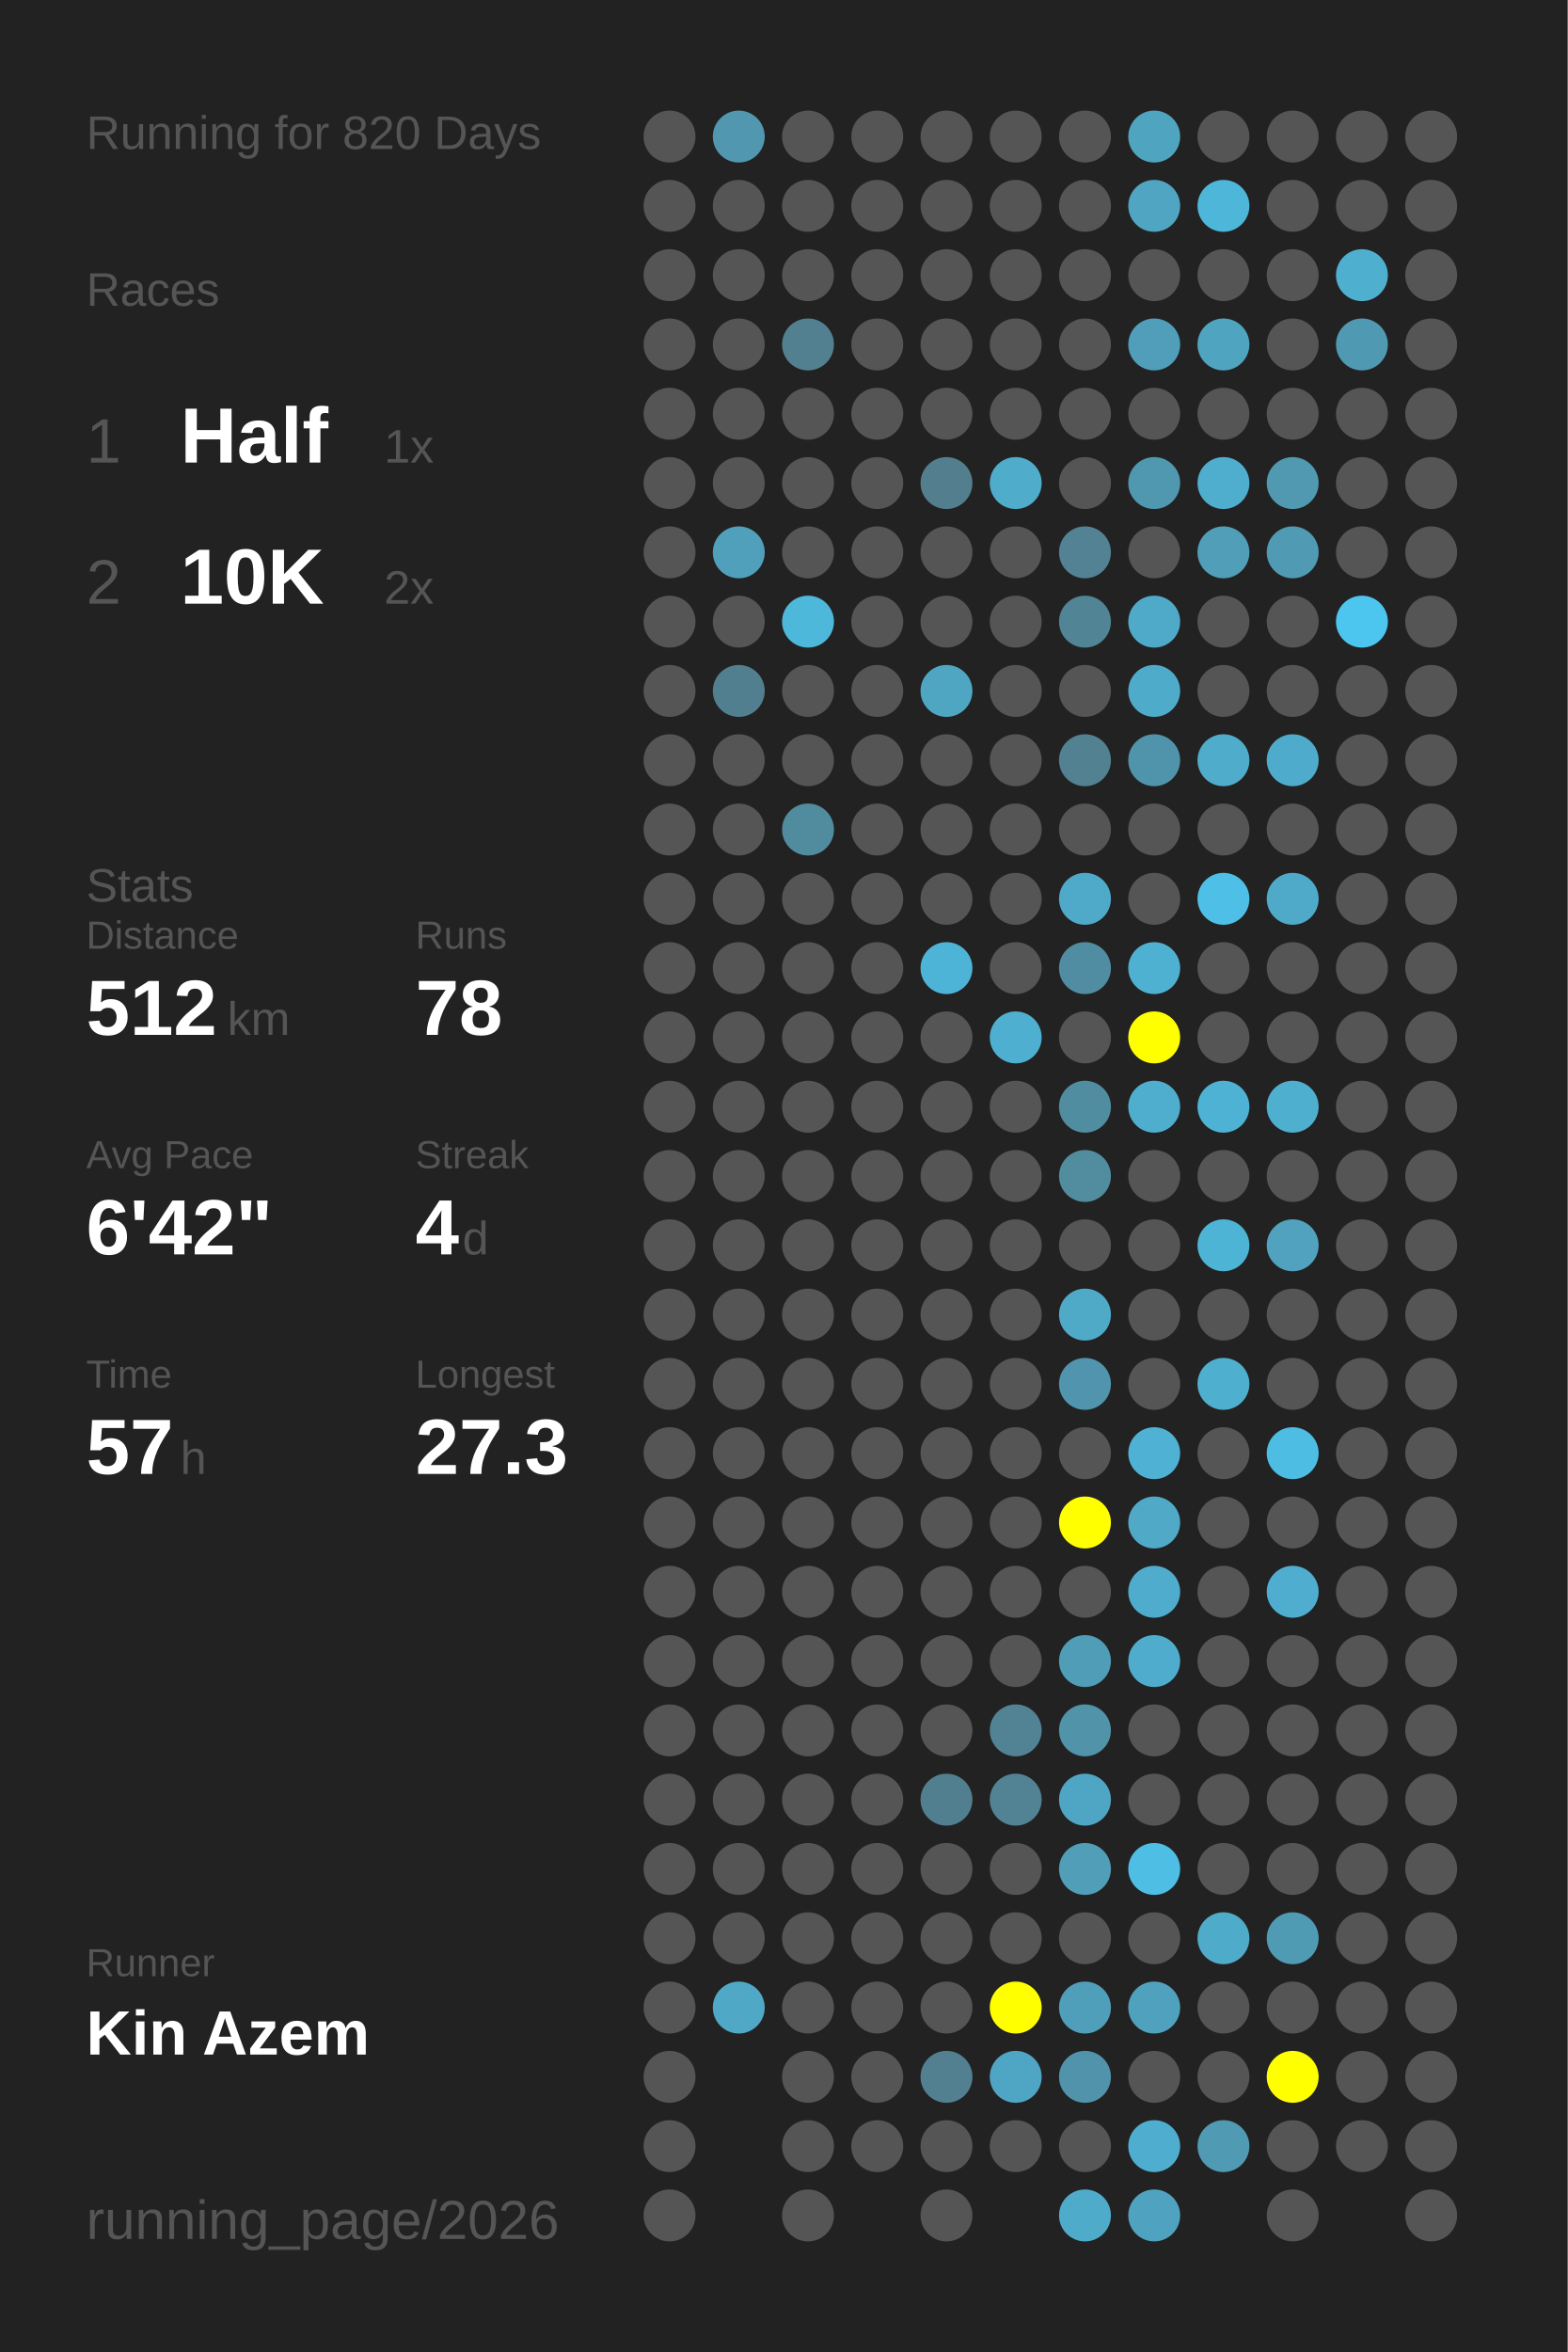
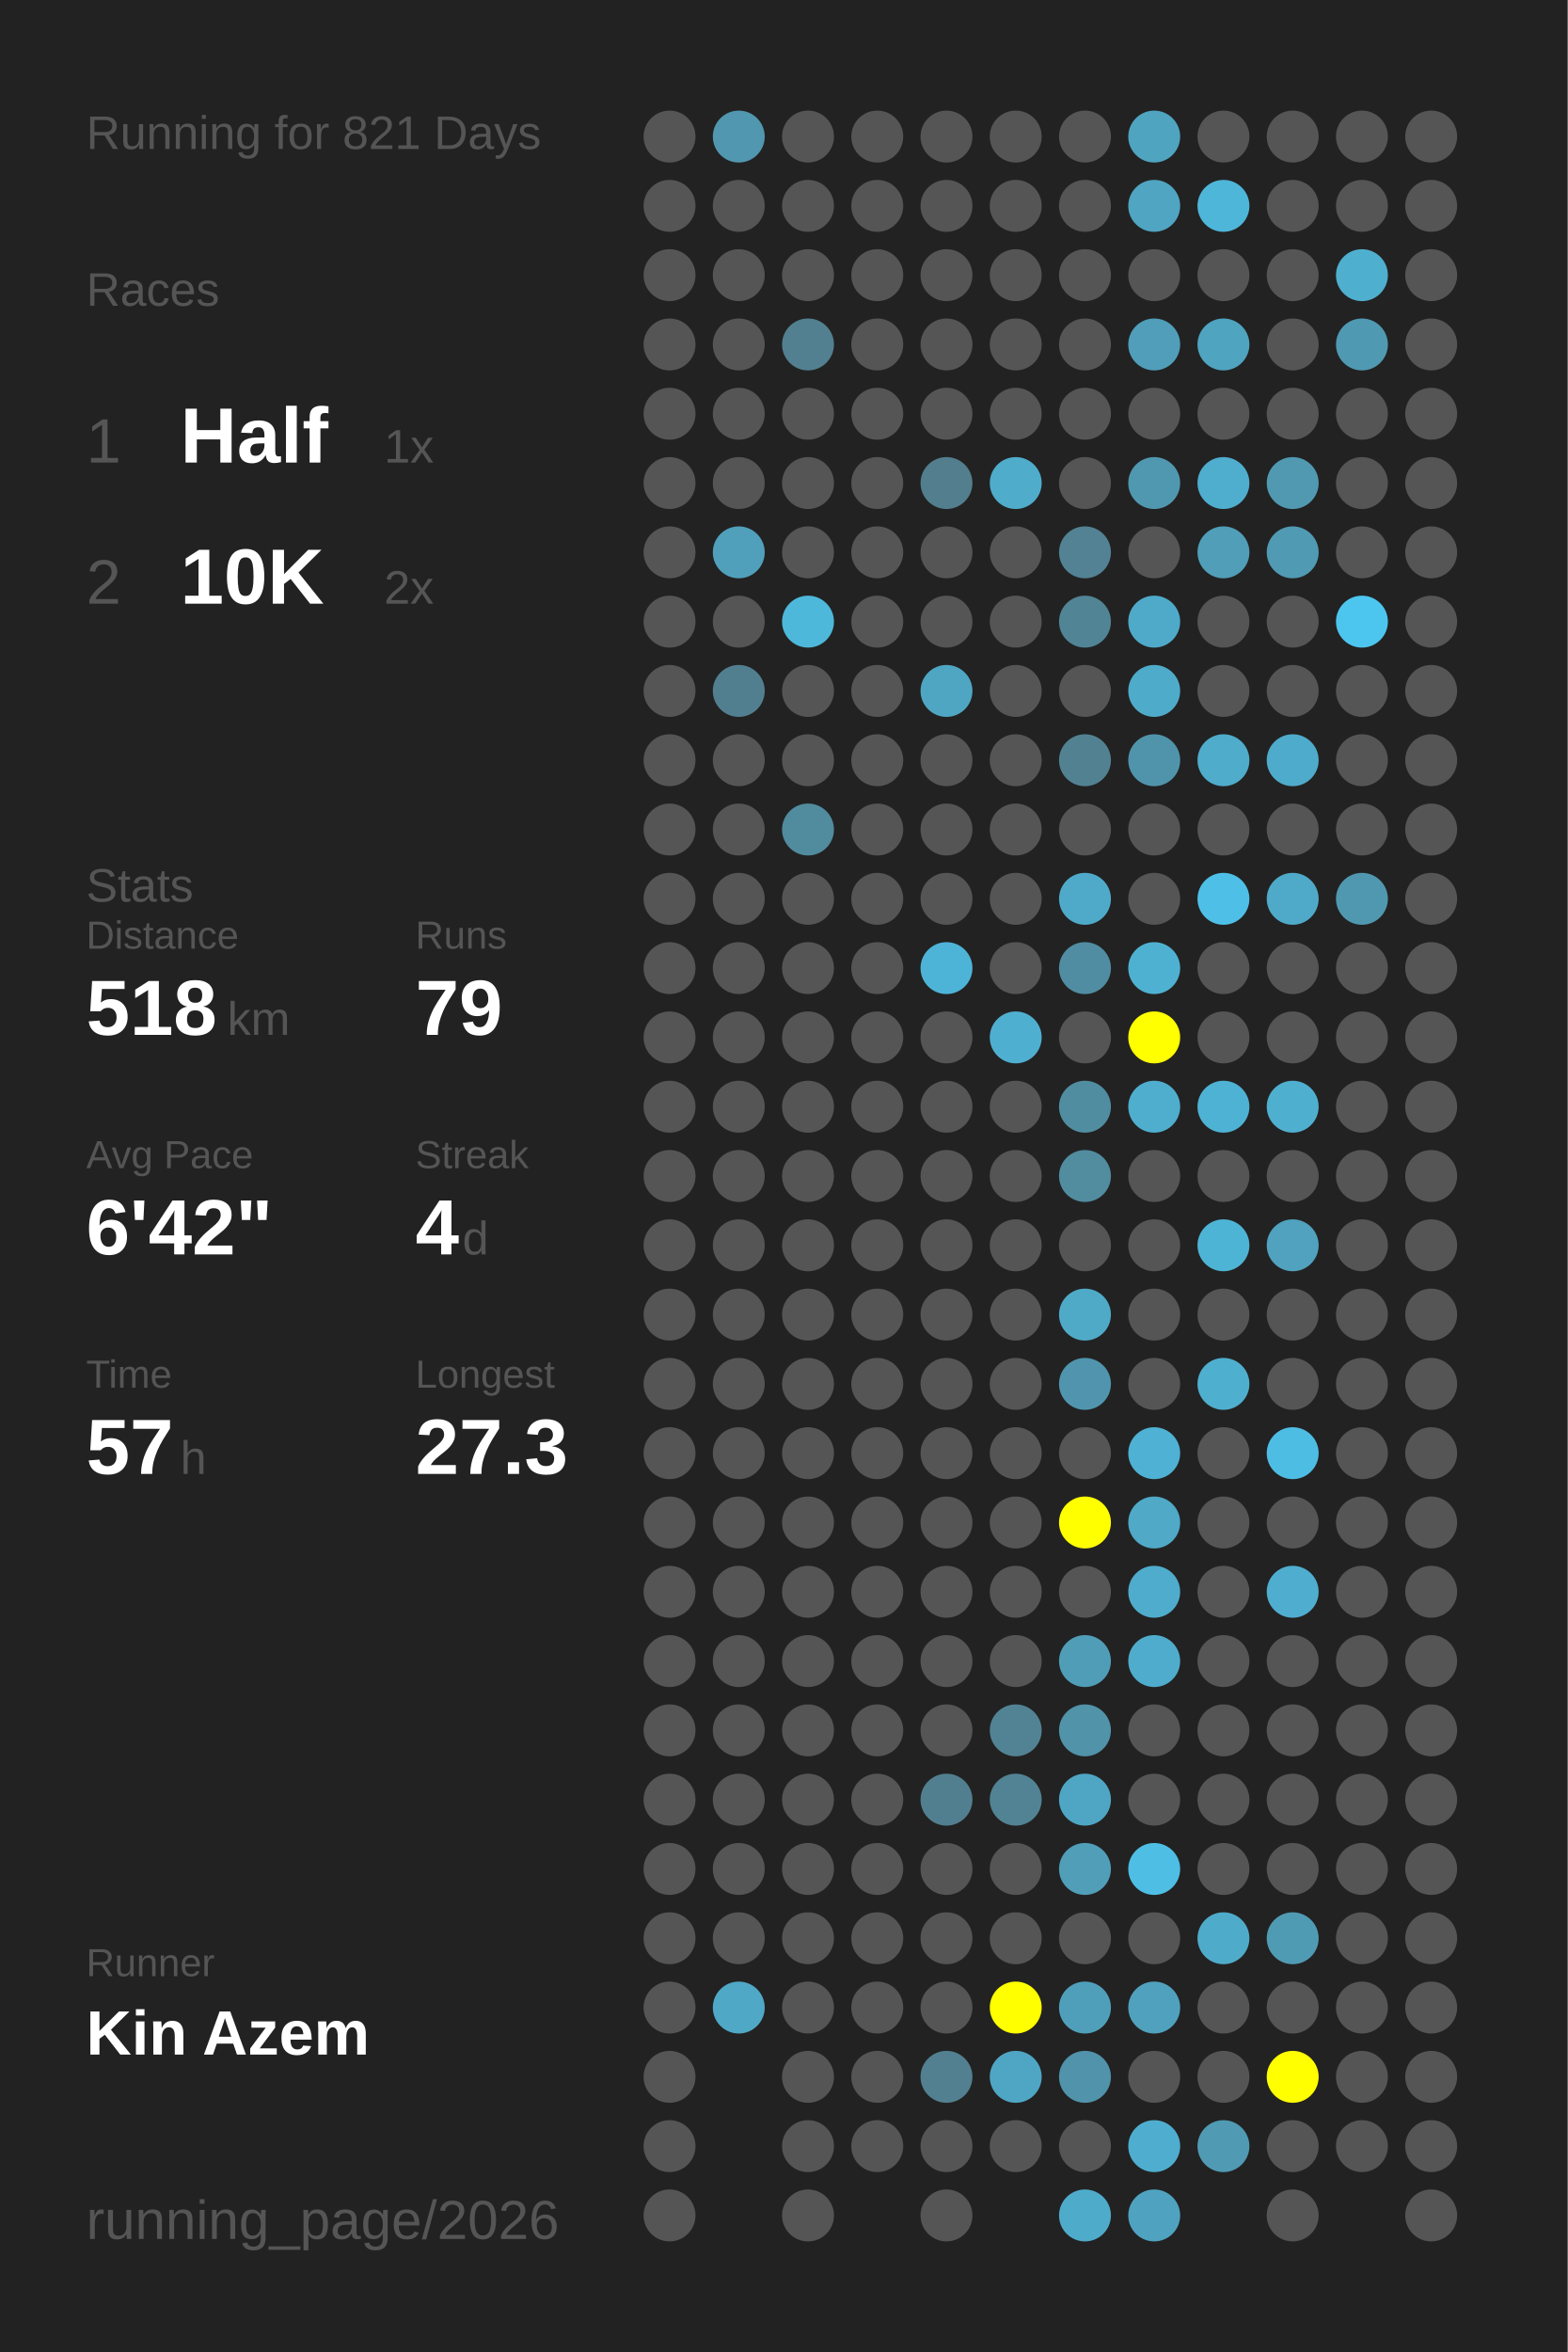
<svg xmlns="http://www.w3.org/2000/svg" baseProfile="full" height="300mm" version="1.1" viewBox="0,0,200,300" width="200mm">
  <defs />
  <rect fill="#222222" height="300" width="200" x="0" y="0" />
-   <text fill="#555555" style="font-size:6px; font-family:Arial;" x="11" y="19">Running for 820 Days</text>
+   <text fill="#555555" style="font-size:6px; font-family:Arial;" x="11" y="19">Running for 821 Days</text>
  <text fill="#555555" style="font-size:6px; font-family:Arial;" x="11" y="39">Races</text>
  <text fill="#555555" style="font-size:8px; font-family:Arial;" x="11" y="59">1</text>
  <text fill="#FFFFFF" style="font-size:10px; font-family:Arial; font-weight:bold;" x="23" y="59">Half</text>
  <text fill="#555555" style="font-size:6px; font-family:Arial;" x="49" y="59">1x</text>
  <text fill="#555555" style="font-size:8px; font-family:Arial;" x="11" y="77">2</text>
  <text fill="#FFFFFF" style="font-size:10px; font-family:Arial; font-weight:bold;" x="23" y="77">10K</text>
  <text fill="#555555" style="font-size:6px; font-family:Arial;" x="49" y="77">2x</text>
  <text fill="#555555" style="font-size:6px; font-family:Arial;" x="11" y="115">Stats</text>
  <text fill="#555555" style="font-size:5px; font-family:Arial;" x="11" y="121">Distance</text>
-   <text fill="#FFFFFF" style="font-size:10px; font-family:Arial; font-weight:bold;" x="11" y="132">512</text>
+   <text fill="#FFFFFF" style="font-size:10px; font-family:Arial; font-weight:bold;" x="11" y="132">518</text>
  <text fill="#555555" style="font-size:6px; font-family:Arial;" x="29" y="132">km</text>
  <text fill="#555555" style="font-size:5px; font-family:Arial;" x="53" y="121">Runs</text>
-   <text fill="#FFFFFF" style="font-size:10px; font-family:Arial; font-weight:bold;" x="53" y="132">78</text>
+   <text fill="#FFFFFF" style="font-size:10px; font-family:Arial; font-weight:bold;" x="53" y="132">79</text>
  <text fill="#555555" style="font-size:5px; font-family:Arial;" x="11" y="149">Avg Pace</text>
  <text fill="#FFFFFF" style="font-size:10px; font-family:Arial; font-weight:bold;" x="11" y="160">6'42"</text>
  <text fill="#555555" style="font-size:5px; font-family:Arial;" x="53" y="149">Streak</text>
  <text fill="#FFFFFF" style="font-size:10px; font-family:Arial; font-weight:bold;" x="53" y="160">4</text>
  <text fill="#555555" style="font-size:6px; font-family:Arial;" x="59" y="160">d</text>
  <text fill="#555555" style="font-size:5px; font-family:Arial;" x="11" y="177">Time</text>
  <text fill="#FFFFFF" style="font-size:10px; font-family:Arial; font-weight:bold;" x="11" y="188">57</text>
  <text fill="#555555" style="font-size:6px; font-family:Arial;" x="23" y="188">h</text>
  <text fill="#555555" style="font-size:5px; font-family:Arial;" x="53" y="177">Longest</text>
  <text fill="#FFFFFF" style="font-size:10px; font-family:Arial; font-weight:bold;" x="53" y="188">27.3</text>
  <text fill="#555555" style="font-size:5px; font-family:Arial;" x="11" y="252.065">Runner</text>
  <text fill="#FFFFFF" style="font-size:8px; font-family:Arial; font-weight:bold;" x="11" y="262.065">Kin Azem</text>
  <text fill="#555555" style="font-size:7px; font-family:Arial;" x="11" y="285.581">running_page/2026</text>
  <circle cx="85.417" cy="17.419" fill="#555555" r="3.312" />
  <circle cx="85.417" cy="26.258" fill="#555555" r="3.312" />
  <circle cx="85.417" cy="35.097" fill="#555555" r="3.312" />
  <circle cx="85.417" cy="43.935" fill="#555555" r="3.312" />
  <circle cx="85.417" cy="52.774" fill="#555555" r="3.312" />
  <circle cx="85.417" cy="61.613" fill="#555555" r="3.312" />
  <circle cx="85.417" cy="70.452" fill="#555555" r="3.312" />
  <circle cx="85.417" cy="79.29" fill="#555555" r="3.312" />
  <circle cx="85.417" cy="88.129" fill="#555555" r="3.312" />
  <circle cx="85.417" cy="96.968" fill="#555555" r="3.312" />
  <circle cx="85.417" cy="105.806" fill="#555555" r="3.312" />
  <circle cx="85.417" cy="114.645" fill="#555555" r="3.312" />
  <circle cx="85.417" cy="123.484" fill="#555555" r="3.312" />
  <circle cx="85.417" cy="132.323" fill="#555555" r="3.312" />
  <circle cx="85.417" cy="141.161" fill="#555555" r="3.312" />
  <circle cx="85.417" cy="150" fill="#555555" r="3.312" />
  <circle cx="85.417" cy="158.839" fill="#555555" r="3.312" />
  <circle cx="85.417" cy="167.677" fill="#555555" r="3.312" />
  <circle cx="85.417" cy="176.516" fill="#555555" r="3.312" />
  <circle cx="85.417" cy="185.355" fill="#555555" r="3.312" />
  <circle cx="85.417" cy="194.194" fill="#555555" r="3.312" />
  <circle cx="85.417" cy="203.032" fill="#555555" r="3.312" />
  <circle cx="85.417" cy="211.871" fill="#555555" r="3.312" />
  <circle cx="85.417" cy="220.71" fill="#555555" r="3.312" />
  <circle cx="85.417" cy="229.548" fill="#555555" r="3.312" />
  <circle cx="85.417" cy="238.387" fill="#555555" r="3.312" />
  <circle cx="85.417" cy="247.226" fill="#555555" r="3.312" />
  <circle cx="85.417" cy="256.065" fill="#555555" r="3.312" />
  <circle cx="85.417" cy="264.903" fill="#555555" r="3.312" />
  <circle cx="85.417" cy="273.742" fill="#555555" r="3.312" />
  <circle cx="85.417" cy="282.581" fill="#555555" r="3.312" />
  <circle cx="94.25" cy="17.419" fill="#5097af" r="3.312" />
  <circle cx="94.25" cy="26.258" fill="#555555" r="3.312" />
  <circle cx="94.25" cy="35.097" fill="#555555" r="3.312" />
  <circle cx="94.25" cy="43.935" fill="#555555" r="3.312" />
  <circle cx="94.25" cy="52.774" fill="#555555" r="3.312" />
  <circle cx="94.25" cy="61.613" fill="#555555" r="3.312" />
  <circle cx="94.25" cy="70.452" fill="#50a0bb" r="3.312" />
  <circle cx="94.25" cy="79.29" fill="#555555" r="3.312" />
  <circle cx="94.25" cy="88.129" fill="#527f8f" r="3.312" />
  <circle cx="94.25" cy="96.968" fill="#555555" r="3.312" />
  <circle cx="94.25" cy="105.806" fill="#555555" r="3.312" />
  <circle cx="94.25" cy="114.645" fill="#555555" r="3.312" />
  <circle cx="94.25" cy="123.484" fill="#555555" r="3.312" />
  <circle cx="94.25" cy="132.323" fill="#555555" r="3.312" />
  <circle cx="94.25" cy="141.161" fill="#555555" r="3.312" />
  <circle cx="94.25" cy="150" fill="#555555" r="3.312" />
  <circle cx="94.25" cy="158.839" fill="#555555" r="3.312" />
  <circle cx="94.25" cy="167.677" fill="#555555" r="3.312" />
  <circle cx="94.25" cy="176.516" fill="#555555" r="3.312" />
  <circle cx="94.25" cy="185.355" fill="#555555" r="3.312" />
  <circle cx="94.25" cy="194.194" fill="#555555" r="3.312" />
  <circle cx="94.25" cy="203.032" fill="#555555" r="3.312" />
  <circle cx="94.25" cy="211.871" fill="#555555" r="3.312" />
  <circle cx="94.25" cy="220.71" fill="#555555" r="3.312" />
  <circle cx="94.25" cy="229.548" fill="#555555" r="3.312" />
  <circle cx="94.25" cy="238.387" fill="#555555" r="3.312" />
  <circle cx="94.25" cy="247.226" fill="#555555" r="3.312" />
  <circle cx="94.25" cy="256.065" fill="#4fa8c6" r="3.312" />
  <circle cx="103.083" cy="17.419" fill="#555555" r="3.312" />
  <circle cx="103.083" cy="26.258" fill="#555555" r="3.312" />
  <circle cx="103.083" cy="35.097" fill="#555555" r="3.312" />
  <circle cx="103.083" cy="43.935" fill="#528090" r="3.312" />
  <circle cx="103.083" cy="52.774" fill="#555555" r="3.312" />
  <circle cx="103.083" cy="61.613" fill="#555555" r="3.312" />
  <circle cx="103.083" cy="70.452" fill="#555555" r="3.312" />
  <circle cx="103.083" cy="79.29" fill="#4eb8db" r="3.312" />
  <circle cx="103.083" cy="88.129" fill="#555555" r="3.312" />
  <circle cx="103.083" cy="96.968" fill="#555555" r="3.312" />
  <circle cx="103.083" cy="105.806" fill="#518b9e" r="3.312" />
  <circle cx="103.083" cy="114.645" fill="#555555" r="3.312" />
  <circle cx="103.083" cy="123.484" fill="#555555" r="3.312" />
  <circle cx="103.083" cy="132.323" fill="#555555" r="3.312" />
  <circle cx="103.083" cy="141.161" fill="#555555" r="3.312" />
  <circle cx="103.083" cy="150" fill="#555555" r="3.312" />
  <circle cx="103.083" cy="158.839" fill="#555555" r="3.312" />
  <circle cx="103.083" cy="167.677" fill="#555555" r="3.312" />
  <circle cx="103.083" cy="176.516" fill="#555555" r="3.312" />
  <circle cx="103.083" cy="185.355" fill="#555555" r="3.312" />
  <circle cx="103.083" cy="194.194" fill="#555555" r="3.312" />
  <circle cx="103.083" cy="203.032" fill="#555555" r="3.312" />
  <circle cx="103.083" cy="211.871" fill="#555555" r="3.312" />
  <circle cx="103.083" cy="220.71" fill="#555555" r="3.312" />
  <circle cx="103.083" cy="229.548" fill="#555555" r="3.312" />
  <circle cx="103.083" cy="238.387" fill="#555555" r="3.312" />
  <circle cx="103.083" cy="247.226" fill="#555555" r="3.312" />
  <circle cx="103.083" cy="256.065" fill="#555555" r="3.312" />
  <circle cx="103.083" cy="264.903" fill="#555555" r="3.312" />
  <circle cx="103.083" cy="273.742" fill="#555555" r="3.312" />
  <circle cx="103.083" cy="282.581" fill="#555555" r="3.312" />
  <circle cx="111.917" cy="17.419" fill="#555555" r="3.312" />
  <circle cx="111.917" cy="26.258" fill="#555555" r="3.312" />
  <circle cx="111.917" cy="35.097" fill="#555555" r="3.312" />
  <circle cx="111.917" cy="43.935" fill="#555555" r="3.312" />
  <circle cx="111.917" cy="52.774" fill="#555555" r="3.312" />
  <circle cx="111.917" cy="61.613" fill="#555555" r="3.312" />
  <circle cx="111.917" cy="70.452" fill="#555555" r="3.312" />
  <circle cx="111.917" cy="79.29" fill="#555555" r="3.312" />
  <circle cx="111.917" cy="88.129" fill="#555555" r="3.312" />
  <circle cx="111.917" cy="96.968" fill="#555555" r="3.312" />
  <circle cx="111.917" cy="105.806" fill="#555555" r="3.312" />
  <circle cx="111.917" cy="114.645" fill="#555555" r="3.312" />
  <circle cx="111.917" cy="123.484" fill="#555555" r="3.312" />
  <circle cx="111.917" cy="132.323" fill="#555555" r="3.312" />
  <circle cx="111.917" cy="141.161" fill="#555555" r="3.312" />
  <circle cx="111.917" cy="150" fill="#555555" r="3.312" />
  <circle cx="111.917" cy="158.839" fill="#555555" r="3.312" />
  <circle cx="111.917" cy="167.677" fill="#555555" r="3.312" />
  <circle cx="111.917" cy="176.516" fill="#555555" r="3.312" />
  <circle cx="111.917" cy="185.355" fill="#555555" r="3.312" />
  <circle cx="111.917" cy="194.194" fill="#555555" r="3.312" />
  <circle cx="111.917" cy="203.032" fill="#555555" r="3.312" />
  <circle cx="111.917" cy="211.871" fill="#555555" r="3.312" />
  <circle cx="111.917" cy="220.71" fill="#555555" r="3.312" />
  <circle cx="111.917" cy="229.548" fill="#555555" r="3.312" />
  <circle cx="111.917" cy="238.387" fill="#555555" r="3.312" />
  <circle cx="111.917" cy="247.226" fill="#555555" r="3.312" />
  <circle cx="111.917" cy="256.065" fill="#555555" r="3.312" />
  <circle cx="111.917" cy="264.903" fill="#555555" r="3.312" />
  <circle cx="111.917" cy="273.742" fill="#555555" r="3.312" />
  <circle cx="120.75" cy="17.419" fill="#555555" r="3.312" />
  <circle cx="120.75" cy="26.258" fill="#555555" r="3.312" />
  <circle cx="120.75" cy="35.097" fill="#555555" r="3.312" />
  <circle cx="120.75" cy="43.935" fill="#555555" r="3.312" />
  <circle cx="120.75" cy="52.774" fill="#555555" r="3.312" />
  <circle cx="120.75" cy="61.613" fill="#527e8d" r="3.312" />
  <circle cx="120.75" cy="70.452" fill="#555555" r="3.312" />
  <circle cx="120.75" cy="79.29" fill="#555555" r="3.312" />
  <circle cx="120.75" cy="88.129" fill="#4fa6c3" r="3.312" />
  <circle cx="120.75" cy="96.968" fill="#555555" r="3.312" />
  <circle cx="120.75" cy="105.806" fill="#555555" r="3.312" />
  <circle cx="120.75" cy="114.645" fill="#555555" r="3.312" />
  <circle cx="120.75" cy="123.484" fill="#4eb4d7" r="3.312" />
  <circle cx="120.75" cy="132.323" fill="#555555" r="3.312" />
  <circle cx="120.75" cy="141.161" fill="#555555" r="3.312" />
  <circle cx="120.75" cy="150" fill="#555555" r="3.312" />
  <circle cx="120.75" cy="158.839" fill="#555555" r="3.312" />
  <circle cx="120.75" cy="167.677" fill="#555555" r="3.312" />
  <circle cx="120.75" cy="176.516" fill="#555555" r="3.312" />
  <circle cx="120.75" cy="185.355" fill="#555555" r="3.312" />
  <circle cx="120.75" cy="194.194" fill="#555555" r="3.312" />
  <circle cx="120.75" cy="203.032" fill="#555555" r="3.312" />
  <circle cx="120.75" cy="211.871" fill="#555555" r="3.312" />
  <circle cx="120.75" cy="220.71" fill="#555555" r="3.312" />
  <circle cx="120.75" cy="229.548" fill="#527f8f" r="3.312" />
  <circle cx="120.75" cy="238.387" fill="#555555" r="3.312" />
  <circle cx="120.75" cy="247.226" fill="#555555" r="3.312" />
  <circle cx="120.75" cy="256.065" fill="#555555" r="3.312" />
  <circle cx="120.75" cy="264.903" fill="#528090" r="3.312" />
  <circle cx="120.75" cy="273.742" fill="#555555" r="3.312" />
  <circle cx="120.75" cy="282.581" fill="#555555" r="3.312" />
  <circle cx="129.583" cy="17.419" fill="#555555" r="3.312" />
  <circle cx="129.583" cy="26.258" fill="#555555" r="3.312" />
  <circle cx="129.583" cy="35.097" fill="#555555" r="3.312" />
  <circle cx="129.583" cy="43.935" fill="#555555" r="3.312" />
  <circle cx="129.583" cy="52.774" fill="#555555" r="3.312" />
  <circle cx="129.583" cy="61.613" fill="#4faccb" r="3.312" />
  <circle cx="129.583" cy="70.452" fill="#555555" r="3.312" />
  <circle cx="129.583" cy="79.29" fill="#555555" r="3.312" />
  <circle cx="129.583" cy="88.129" fill="#555555" r="3.312" />
  <circle cx="129.583" cy="96.968" fill="#555555" r="3.312" />
  <circle cx="129.583" cy="105.806" fill="#555555" r="3.312" />
  <circle cx="129.583" cy="114.645" fill="#555555" r="3.312" />
  <circle cx="129.583" cy="123.484" fill="#555555" r="3.312" />
  <circle cx="129.583" cy="132.323" fill="#4fafd0" r="3.312" />
  <circle cx="129.583" cy="141.161" fill="#555555" r="3.312" />
  <circle cx="129.583" cy="150" fill="#555555" r="3.312" />
  <circle cx="129.583" cy="158.839" fill="#555555" r="3.312" />
  <circle cx="129.583" cy="167.677" fill="#555555" r="3.312" />
  <circle cx="129.583" cy="176.516" fill="#555555" r="3.312" />
  <circle cx="129.583" cy="185.355" fill="#555555" r="3.312" />
  <circle cx="129.583" cy="194.194" fill="#555555" r="3.312" />
  <circle cx="129.583" cy="203.032" fill="#555555" r="3.312" />
  <circle cx="129.583" cy="211.871" fill="#555555" r="3.312" />
  <circle cx="129.583" cy="220.71" fill="#528394" r="3.312" />
  <circle cx="129.583" cy="229.548" fill="#528394" r="3.312" />
  <circle cx="129.583" cy="238.387" fill="#555555" r="3.312" />
  <circle cx="129.583" cy="247.226" fill="#555555" r="3.312" />
  <circle cx="129.583" cy="256.065" fill="#FFFF00" r="3.312" />
  <circle cx="129.583" cy="264.903" fill="#4fa6c4" r="3.312" />
  <circle cx="129.583" cy="273.742" fill="#555555" r="3.312" />
  <circle cx="138.417" cy="17.419" fill="#555555" r="3.312" />
  <circle cx="138.417" cy="26.258" fill="#555555" r="3.312" />
  <circle cx="138.417" cy="35.097" fill="#555555" r="3.312" />
  <circle cx="138.417" cy="43.935" fill="#555555" r="3.312" />
  <circle cx="138.417" cy="52.774" fill="#555555" r="3.312" />
  <circle cx="138.417" cy="61.613" fill="#555555" r="3.312" />
  <circle cx="138.417" cy="70.452" fill="#528293" r="3.312" />
  <circle cx="138.417" cy="79.29" fill="#518495" r="3.312" />
  <circle cx="138.417" cy="88.129" fill="#555555" r="3.312" />
  <circle cx="138.417" cy="96.968" fill="#528292" r="3.312" />
  <circle cx="138.417" cy="105.806" fill="#555555" r="3.312" />
  <circle cx="138.417" cy="114.645" fill="#4faac9" r="3.312" />
  <circle cx="138.417" cy="123.484" fill="#518da2" r="3.312" />
  <circle cx="138.417" cy="132.323" fill="#555555" r="3.312" />
  <circle cx="138.417" cy="141.161" fill="#518da1" r="3.312" />
  <circle cx="138.417" cy="150" fill="#518c9f" r="3.312" />
  <circle cx="138.417" cy="158.839" fill="#555555" r="3.312" />
  <circle cx="138.417" cy="167.677" fill="#4faac8" r="3.312" />
  <circle cx="138.417" cy="176.516" fill="#5095ad" r="3.312" />
  <circle cx="138.417" cy="185.355" fill="#555555" r="3.312" />
  <circle cx="138.417" cy="194.194" fill="#FFFF00" r="3.312" />
  <circle cx="138.417" cy="203.032" fill="#555555" r="3.312" />
  <circle cx="138.417" cy="211.871" fill="#509db7" r="3.312" />
  <circle cx="138.417" cy="220.71" fill="#5193a9" r="3.312" />
  <circle cx="138.417" cy="229.548" fill="#4fa6c4" r="3.312" />
  <circle cx="138.417" cy="238.387" fill="#509eb8" r="3.312" />
  <circle cx="138.417" cy="247.226" fill="#555555" r="3.312" />
  <circle cx="138.417" cy="256.065" fill="#509fba" r="3.312" />
  <circle cx="138.417" cy="264.903" fill="#5093aa" r="3.312" />
  <circle cx="138.417" cy="273.742" fill="#555555" r="3.312" />
  <circle cx="138.417" cy="282.581" fill="#4fabca" r="3.312" />
  <circle cx="147.25" cy="17.419" fill="#4fa4c0" r="3.312" />
  <circle cx="147.25" cy="26.258" fill="#4fa5c2" r="3.312" />
  <circle cx="147.25" cy="35.097" fill="#555555" r="3.312" />
  <circle cx="147.25" cy="43.935" fill="#509eb9" r="3.312" />
  <circle cx="147.25" cy="52.774" fill="#555555" r="3.312" />
  <circle cx="147.25" cy="61.613" fill="#5098b0" r="3.312" />
  <circle cx="147.25" cy="70.452" fill="#555555" r="3.312" />
  <circle cx="147.25" cy="79.29" fill="#4faac9" r="3.312" />
  <circle cx="147.25" cy="88.129" fill="#4fabca" r="3.312" />
  <circle cx="147.25" cy="96.968" fill="#5094ab" r="3.312" />
  <circle cx="147.25" cy="105.806" fill="#555555" r="3.312" />
  <circle cx="147.25" cy="114.645" fill="#555555" r="3.312" />
  <circle cx="147.25" cy="123.484" fill="#4fb1d2" r="3.312" />
  <circle cx="147.25" cy="132.323" fill="#FFFF00" r="3.312" />
  <circle cx="147.25" cy="141.161" fill="#4faece" r="3.312" />
  <circle cx="147.25" cy="150" fill="#555555" r="3.312" />
  <circle cx="147.25" cy="158.839" fill="#555555" r="3.312" />
  <circle cx="147.25" cy="167.677" fill="#555555" r="3.312" />
  <circle cx="147.25" cy="176.516" fill="#555555" r="3.312" />
  <circle cx="147.25" cy="185.355" fill="#4fb1d3" r="3.312" />
  <circle cx="147.25" cy="194.194" fill="#4fa9c7" r="3.312" />
  <circle cx="147.25" cy="203.032" fill="#4faccc" r="3.312" />
  <circle cx="147.25" cy="211.871" fill="#4faccc" r="3.312" />
  <circle cx="147.25" cy="220.71" fill="#555555" r="3.312" />
  <circle cx="147.25" cy="229.548" fill="#555555" r="3.312" />
  <circle cx="147.25" cy="238.387" fill="#4ebee4" r="3.312" />
  <circle cx="147.25" cy="247.226" fill="#555555" r="3.312" />
  <circle cx="147.25" cy="256.065" fill="#50a1bd" r="3.312" />
  <circle cx="147.25" cy="264.903" fill="#555555" r="3.312" />
  <circle cx="147.25" cy="273.742" fill="#4faecf" r="3.312" />
  <circle cx="147.25" cy="282.581" fill="#4fa3c0" r="3.312" />
  <circle cx="156.083" cy="17.419" fill="#555555" r="3.312" />
  <circle cx="156.083" cy="26.258" fill="#4eb6d9" r="3.312" />
  <circle cx="156.083" cy="35.097" fill="#555555" r="3.312" />
  <circle cx="156.083" cy="43.935" fill="#4fa4c0" r="3.312" />
  <circle cx="156.083" cy="52.774" fill="#555555" r="3.312" />
  <circle cx="156.083" cy="61.613" fill="#4fadce" r="3.312" />
  <circle cx="156.083" cy="70.452" fill="#509eb8" r="3.312" />
  <circle cx="156.083" cy="79.29" fill="#555555" r="3.312" />
  <circle cx="156.083" cy="88.129" fill="#555555" r="3.312" />
  <circle cx="156.083" cy="96.968" fill="#4faccb" r="3.312" />
  <circle cx="156.083" cy="105.806" fill="#555555" r="3.312" />
  <circle cx="156.083" cy="114.645" fill="#4ec0e7" r="3.312" />
  <circle cx="156.083" cy="123.484" fill="#555555" r="3.312" />
  <circle cx="156.083" cy="132.323" fill="#555555" r="3.312" />
  <circle cx="156.083" cy="141.161" fill="#4eb2d4" r="3.312" />
  <circle cx="156.083" cy="150" fill="#555555" r="3.312" />
  <circle cx="156.083" cy="158.839" fill="#4eb4d6" r="3.312" />
  <circle cx="156.083" cy="167.677" fill="#555555" r="3.312" />
  <circle cx="156.083" cy="176.516" fill="#4fafcf" r="3.312" />
  <circle cx="156.083" cy="185.355" fill="#555555" r="3.312" />
  <circle cx="156.083" cy="194.194" fill="#555555" r="3.312" />
  <circle cx="156.083" cy="203.032" fill="#555555" r="3.312" />
  <circle cx="156.083" cy="211.871" fill="#555555" r="3.312" />
  <circle cx="156.083" cy="220.71" fill="#555555" r="3.312" />
  <circle cx="156.083" cy="229.548" fill="#555555" r="3.312" />
  <circle cx="156.083" cy="238.387" fill="#555555" r="3.312" />
  <circle cx="156.083" cy="247.226" fill="#4fabca" r="3.312" />
  <circle cx="156.083" cy="256.065" fill="#555555" r="3.312" />
  <circle cx="156.083" cy="264.903" fill="#555555" r="3.312" />
  <circle cx="156.083" cy="273.742" fill="#509ab3" r="3.312" />
  <circle cx="164.917" cy="17.419" fill="#555555" r="3.312" />
  <circle cx="164.917" cy="26.258" fill="#555555" r="3.312" />
  <circle cx="164.917" cy="35.097" fill="#555555" r="3.312" />
  <circle cx="164.917" cy="43.935" fill="#555555" r="3.312" />
  <circle cx="164.917" cy="52.774" fill="#555555" r="3.312" />
  <circle cx="164.917" cy="61.613" fill="#5099b1" r="3.312" />
  <circle cx="164.917" cy="70.452" fill="#509ab3" r="3.312" />
  <circle cx="164.917" cy="79.29" fill="#555555" r="3.312" />
  <circle cx="164.917" cy="88.129" fill="#555555" r="3.312" />
  <circle cx="164.917" cy="96.968" fill="#4fabcb" r="3.312" />
  <circle cx="164.917" cy="105.806" fill="#555555" r="3.312" />
  <circle cx="164.917" cy="114.645" fill="#4faac9" r="3.312" />
  <circle cx="164.917" cy="123.484" fill="#555555" r="3.312" />
  <circle cx="164.917" cy="132.323" fill="#555555" r="3.312" />
  <circle cx="164.917" cy="141.161" fill="#4fafcf" r="3.312" />
  <circle cx="164.917" cy="150" fill="#555555" r="3.312" />
  <circle cx="164.917" cy="158.839" fill="#50a2be" r="3.312" />
  <circle cx="164.917" cy="167.677" fill="#555555" r="3.312" />
  <circle cx="164.917" cy="176.516" fill="#555555" r="3.312" />
  <circle cx="164.917" cy="185.355" fill="#4ebde3" r="3.312" />
  <circle cx="164.917" cy="194.194" fill="#555555" r="3.312" />
  <circle cx="164.917" cy="203.032" fill="#4faecf" r="3.312" />
  <circle cx="164.917" cy="211.871" fill="#555555" r="3.312" />
  <circle cx="164.917" cy="220.71" fill="#555555" r="3.312" />
  <circle cx="164.917" cy="229.548" fill="#555555" r="3.312" />
  <circle cx="164.917" cy="238.387" fill="#555555" r="3.312" />
  <circle cx="164.917" cy="247.226" fill="#509bb4" r="3.312" />
  <circle cx="164.917" cy="256.065" fill="#555555" r="3.312" />
  <circle cx="164.917" cy="264.903" fill="#FFFF00" r="3.312" />
  <circle cx="164.917" cy="273.742" fill="#555555" r="3.312" />
  <circle cx="164.917" cy="282.581" fill="#555555" r="3.312" />
  <circle cx="173.75" cy="17.419" fill="#555555" r="3.312" />
  <circle cx="173.75" cy="26.258" fill="#555555" r="3.312" />
  <circle cx="173.75" cy="35.097" fill="#4fafcf" r="3.312" />
  <circle cx="173.75" cy="43.935" fill="#5099b2" r="3.312" />
  <circle cx="173.75" cy="52.774" fill="#555555" r="3.312" />
  <circle cx="173.75" cy="61.613" fill="#555555" r="3.312" />
  <circle cx="173.75" cy="70.452" fill="#555555" r="3.312" />
  <circle cx="173.75" cy="79.29" fill="#4dc6ef" r="3.312" />
  <circle cx="173.75" cy="88.129" fill="#555555" r="3.312" />
  <circle cx="173.75" cy="96.968" fill="#555555" r="3.312" />
  <circle cx="173.75" cy="105.806" fill="#555555" r="3.312" />
-   <circle cx="173.75" cy="114.645" fill="#555555" r="3.312" />
+   <circle cx="173.75" cy="114.645" fill="#5098b0" r="3.312" />
  <circle cx="173.75" cy="123.484" fill="#555555" r="3.312" />
  <circle cx="173.75" cy="132.323" fill="#555555" r="3.312" />
  <circle cx="173.75" cy="141.161" fill="#555555" r="3.312" />
  <circle cx="173.75" cy="150" fill="#555555" r="3.312" />
  <circle cx="173.75" cy="158.839" fill="#555555" r="3.312" />
  <circle cx="173.75" cy="167.677" fill="#555555" r="3.312" />
  <circle cx="173.75" cy="176.516" fill="#555555" r="3.312" />
  <circle cx="173.75" cy="185.355" fill="#555555" r="3.312" />
  <circle cx="173.75" cy="194.194" fill="#555555" r="3.312" />
  <circle cx="173.75" cy="203.032" fill="#555555" r="3.312" />
  <circle cx="173.75" cy="211.871" fill="#555555" r="3.312" />
  <circle cx="173.75" cy="220.71" fill="#555555" r="3.312" />
  <circle cx="173.75" cy="229.548" fill="#555555" r="3.312" />
  <circle cx="173.75" cy="238.387" fill="#555555" r="3.312" />
  <circle cx="173.75" cy="247.226" fill="#555555" r="3.312" />
  <circle cx="173.75" cy="256.065" fill="#555555" r="3.312" />
  <circle cx="173.75" cy="264.903" fill="#555555" r="3.312" />
  <circle cx="173.75" cy="273.742" fill="#555555" r="3.312" />
  <circle cx="182.583" cy="17.419" fill="#555555" r="3.312" />
  <circle cx="182.583" cy="26.258" fill="#555555" r="3.312" />
  <circle cx="182.583" cy="35.097" fill="#555555" r="3.312" />
  <circle cx="182.583" cy="43.935" fill="#555555" r="3.312" />
  <circle cx="182.583" cy="52.774" fill="#555555" r="3.312" />
  <circle cx="182.583" cy="61.613" fill="#555555" r="3.312" />
  <circle cx="182.583" cy="70.452" fill="#555555" r="3.312" />
  <circle cx="182.583" cy="79.29" fill="#555555" r="3.312" />
  <circle cx="182.583" cy="88.129" fill="#555555" r="3.312" />
  <circle cx="182.583" cy="96.968" fill="#555555" r="3.312" />
  <circle cx="182.583" cy="105.806" fill="#555555" r="3.312" />
  <circle cx="182.583" cy="114.645" fill="#555555" r="3.312" />
  <circle cx="182.583" cy="123.484" fill="#555555" r="3.312" />
  <circle cx="182.583" cy="132.323" fill="#555555" r="3.312" />
  <circle cx="182.583" cy="141.161" fill="#555555" r="3.312" />
  <circle cx="182.583" cy="150" fill="#555555" r="3.312" />
  <circle cx="182.583" cy="158.839" fill="#555555" r="3.312" />
  <circle cx="182.583" cy="167.677" fill="#555555" r="3.312" />
  <circle cx="182.583" cy="176.516" fill="#555555" r="3.312" />
  <circle cx="182.583" cy="185.355" fill="#555555" r="3.312" />
  <circle cx="182.583" cy="194.194" fill="#555555" r="3.312" />
  <circle cx="182.583" cy="203.032" fill="#555555" r="3.312" />
  <circle cx="182.583" cy="211.871" fill="#555555" r="3.312" />
  <circle cx="182.583" cy="220.71" fill="#555555" r="3.312" />
  <circle cx="182.583" cy="229.548" fill="#555555" r="3.312" />
  <circle cx="182.583" cy="238.387" fill="#555555" r="3.312" />
  <circle cx="182.583" cy="247.226" fill="#555555" r="3.312" />
  <circle cx="182.583" cy="256.065" fill="#555555" r="3.312" />
  <circle cx="182.583" cy="264.903" fill="#555555" r="3.312" />
  <circle cx="182.583" cy="273.742" fill="#555555" r="3.312" />
  <circle cx="182.583" cy="282.581" fill="#555555" r="3.312" />
</svg>
